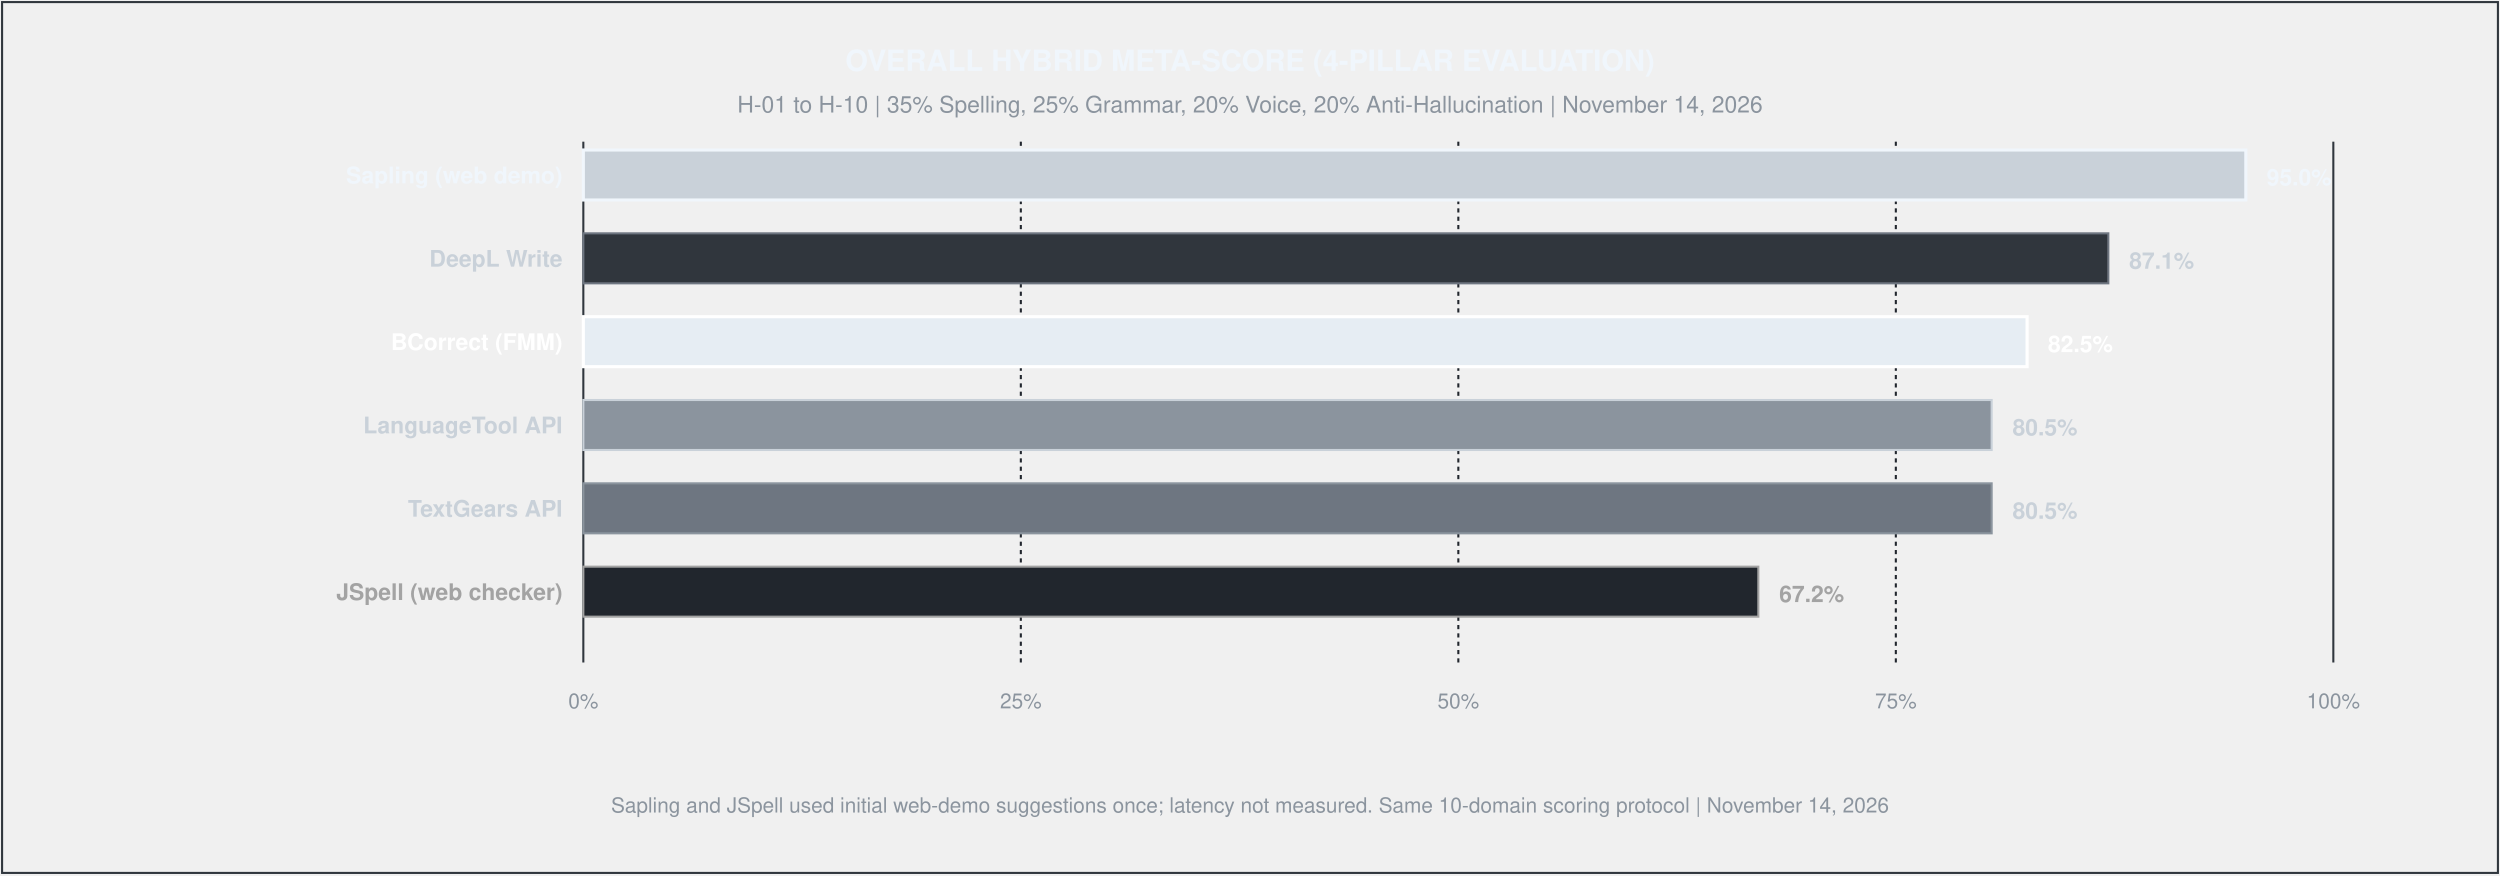
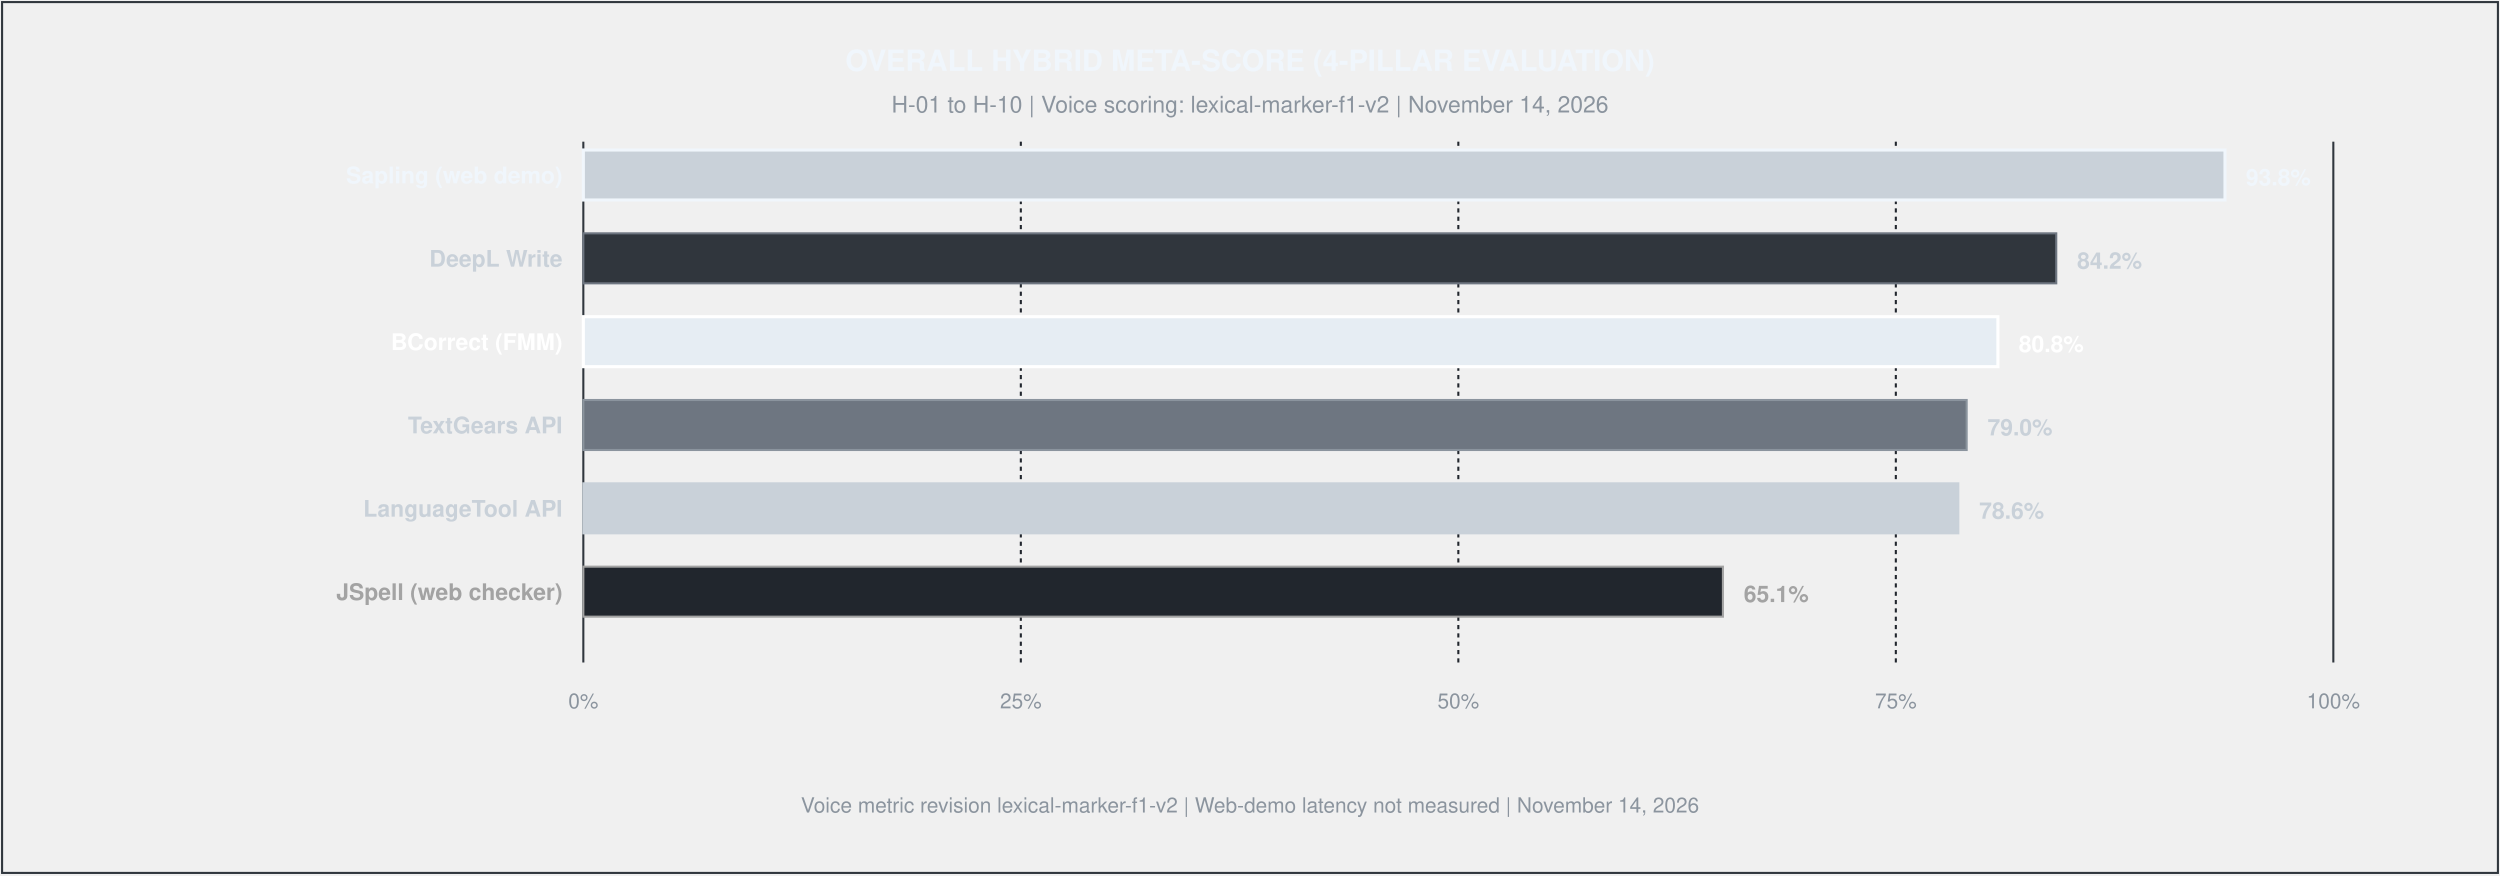
<svg xmlns="http://www.w3.org/2000/svg" viewBox="0 0 1200 420" style="background:#0d1117; font-family:-apple-system,BlinkMacSystemFont,'Segoe UI',Helvetica,Arial,sans-serif;">
  <rect x="1" y="1" width="1198" height="418" fill="none" stroke="#30363d" stroke-width="1" />
  <text x="600" y="34" fill="#f0f6fc" font-size="14" font-weight="700" text-anchor="middle">OVERALL HYBRID META-SCORE (4-PILLAR EVALUATION)</text>
-   <text x="600" y="54" fill="#8b949e" font-size="11" text-anchor="middle">H-01 to H-10 | 35% Spelling, 25% Grammar, 20% Voice, 20% Anti-Hallucination | November 14, 2026</text>
+   <text x="600" y="54" fill="#8b949e" font-size="11" text-anchor="middle">H-01 to H-10 | Voice scoring: lexical-marker-f1-v2 | November 14, 2026</text>
  <line x1="280" y1="68" x2="280" y2="318" stroke="#30363d" stroke-width="1" />
  <line x1="490" y1="68" x2="490" y2="318" stroke="#21262d" stroke-width="1" stroke-dasharray="2,2" />
  <line x1="700" y1="68" x2="700" y2="318" stroke="#21262d" stroke-width="1" stroke-dasharray="2,2" />
  <line x1="910" y1="68" x2="910" y2="318" stroke="#21262d" stroke-width="1" stroke-dasharray="2,2" />
  <line x1="1120" y1="68" x2="1120" y2="318" stroke="#30363d" stroke-width="1" />
  <text x="280" y="340" fill="#8b949e" font-size="10" text-anchor="middle">0%</text>
  <text x="490" y="340" fill="#8b949e" font-size="10" text-anchor="middle">25%</text>
  <text x="700" y="340" fill="#8b949e" font-size="10" text-anchor="middle">50%</text>
  <text x="910" y="340" fill="#8b949e" font-size="10" text-anchor="middle">75%</text>
  <text x="1120" y="340" fill="#8b949e" font-size="10" text-anchor="middle">100%</text>
  <text x="270" y="88" fill="#f0f6fc" font-size="11" font-weight="700" text-anchor="end">Sapling (web demo)</text>
-   <rect x="280" y="72" width="798" height="24" fill="#c9d1d9" stroke="#f0f6fc" stroke-width="1.5" />
-   <text x="1088" y="89" fill="#f0f6fc" font-size="11" font-weight="700">95.0%</text>
+   <rect x="280" y="72" width="788" height="24" fill="#c9d1d9" stroke="#f0f6fc" stroke-width="1.5" />
+   <text x="1078" y="89" fill="#f0f6fc" font-size="11" font-weight="700">93.8%</text>
  <text x="270" y="128" fill="#c9d1d9" font-size="11" font-weight="600" text-anchor="end">DeepL Write</text>
-   <rect x="280" y="112" width="732" height="24" fill="#30363d" stroke="#6e7681" stroke-width="1" />
-   <text x="1022" y="129" fill="#c9d1d9" font-size="11" font-weight="600">87.1%</text>
+   <rect x="280" y="112" width="707" height="24" fill="#30363d" stroke="#6e7681" stroke-width="1" />
+   <text x="997" y="129" fill="#c9d1d9" font-size="11" font-weight="600">84.2%</text>
  <text x="270" y="168" fill="#ffffff" font-size="11" font-weight="700" text-anchor="end">BCorrect (FMM)</text>
-   <rect x="280" y="152" width="693" height="24" fill="#e6edf3" stroke="#ffffff" stroke-width="1.5" />
-   <text x="983" y="169" fill="#ffffff" font-size="11" font-weight="700">82.5%</text>
-   <text x="270" y="208" fill="#c9d1d9" font-size="11" font-weight="600" text-anchor="end">LanguageTool API</text>
-   <rect x="280" y="192" width="676" height="24" fill="#8b949e" stroke="#c9d1d9" stroke-width="1" />
-   <text x="966" y="209" fill="#c9d1d9" font-size="11" font-weight="600">80.5%</text>
-   <text x="270" y="248" fill="#c9d1d9" font-size="11" font-weight="600" text-anchor="end">TextGears API</text>
-   <rect x="280" y="232" width="676" height="24" fill="#6e7681" stroke="#8b949e" stroke-width="1" />
-   <text x="966" y="249" fill="#c9d1d9" font-size="11" font-weight="600">80.5%</text>
+   <rect x="280" y="152" width="679" height="24" fill="#e6edf3" stroke="#ffffff" stroke-width="1.5" />
+   <text x="969" y="169" fill="#ffffff" font-size="11" font-weight="700">80.8%</text>
+   <text x="270" y="208" fill="#c9d1d9" font-size="11" font-weight="600" text-anchor="end">TextGears API</text>
+   <rect x="280" y="192" width="664" height="24" fill="#6e7681" stroke="#8b949e" stroke-width="1" />
+   <text x="954" y="209" fill="#c9d1d9" font-size="11" font-weight="600">79.0%</text>
+   <text x="270" y="248" fill="#c9d1d9" font-size="11" font-weight="600" text-anchor="end">LanguageTool API</text>
+   <rect x="280" y="232" width="660" height="24" fill="#c9d1d9" stroke="#c9d1d9" stroke-width="1" />
+   <text x="950" y="249" fill="#c9d1d9" font-size="11" font-weight="600">78.6%</text>
  <text x="270" y="288" fill="#a3a3a3" font-size="11" font-weight="600" text-anchor="end">JSpell (web checker)</text>
-   <rect x="280" y="272" width="564" height="24" fill="#21262d" stroke="#a3a3a3" stroke-width="1" />
-   <text x="854" y="289" fill="#a3a3a3" font-size="11" font-weight="600">67.2%</text>
-   <text x="600" y="390" fill="#8b949e" font-size="10" text-anchor="middle">Sapling and JSpell used initial web-demo suggestions once; latency not measured. Same 10-domain scoring protocol | November 14, 2026</text>
+   <rect x="280" y="272" width="547" height="24" fill="#21262d" stroke="#a3a3a3" stroke-width="1" />
+   <text x="837" y="289" fill="#a3a3a3" font-size="11" font-weight="600">65.1%</text>
+   <text x="600" y="390" fill="#8b949e" font-size="10" text-anchor="middle">Voice metric revision lexical-marker-f1-v2 | Web-demo latency not measured | November 14, 2026</text>
</svg>
